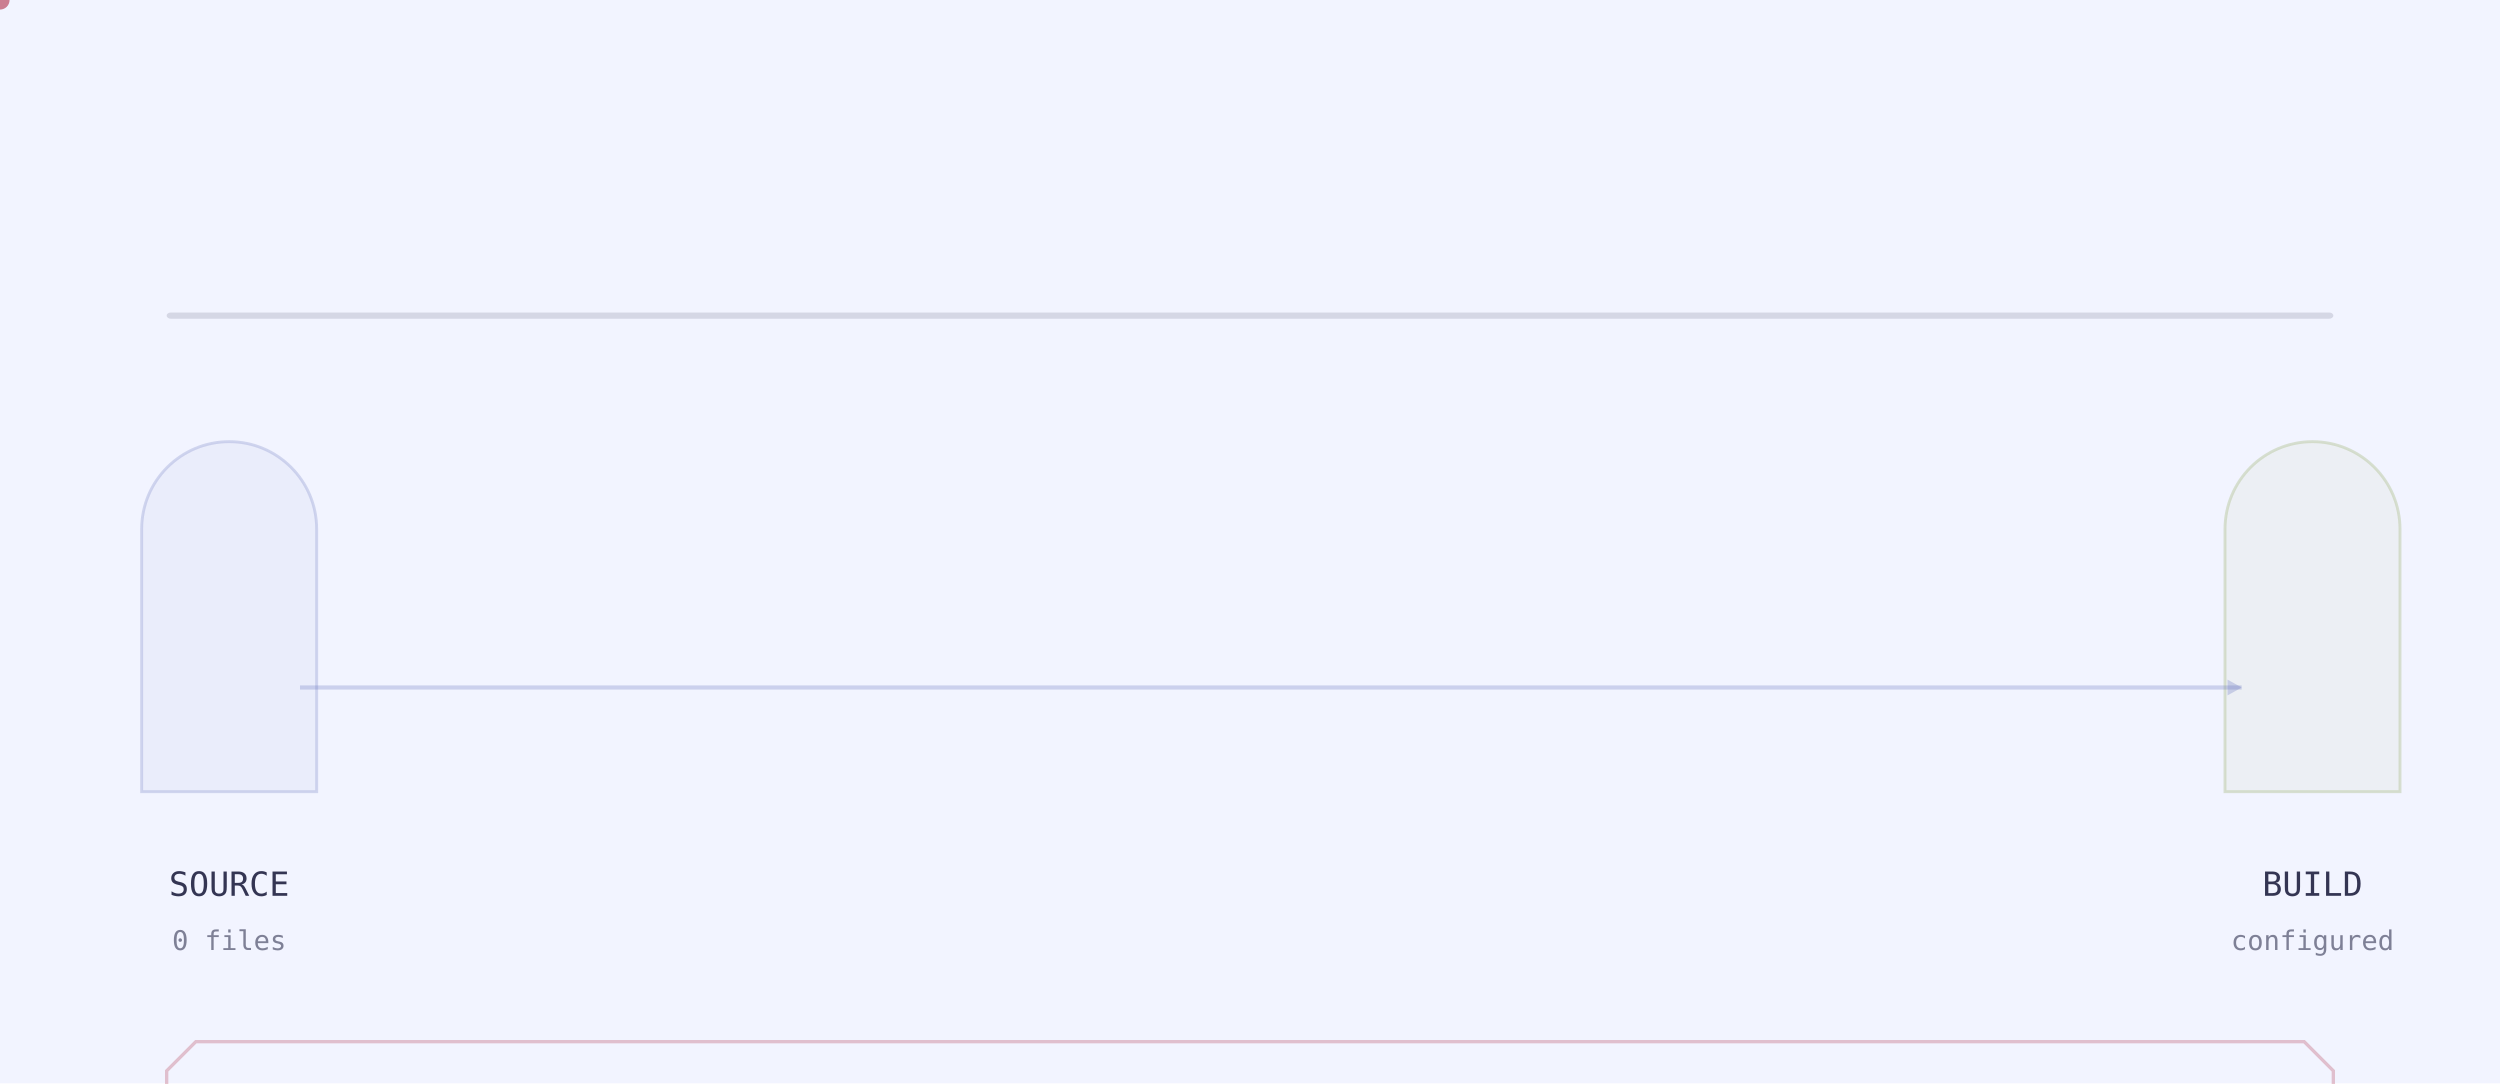
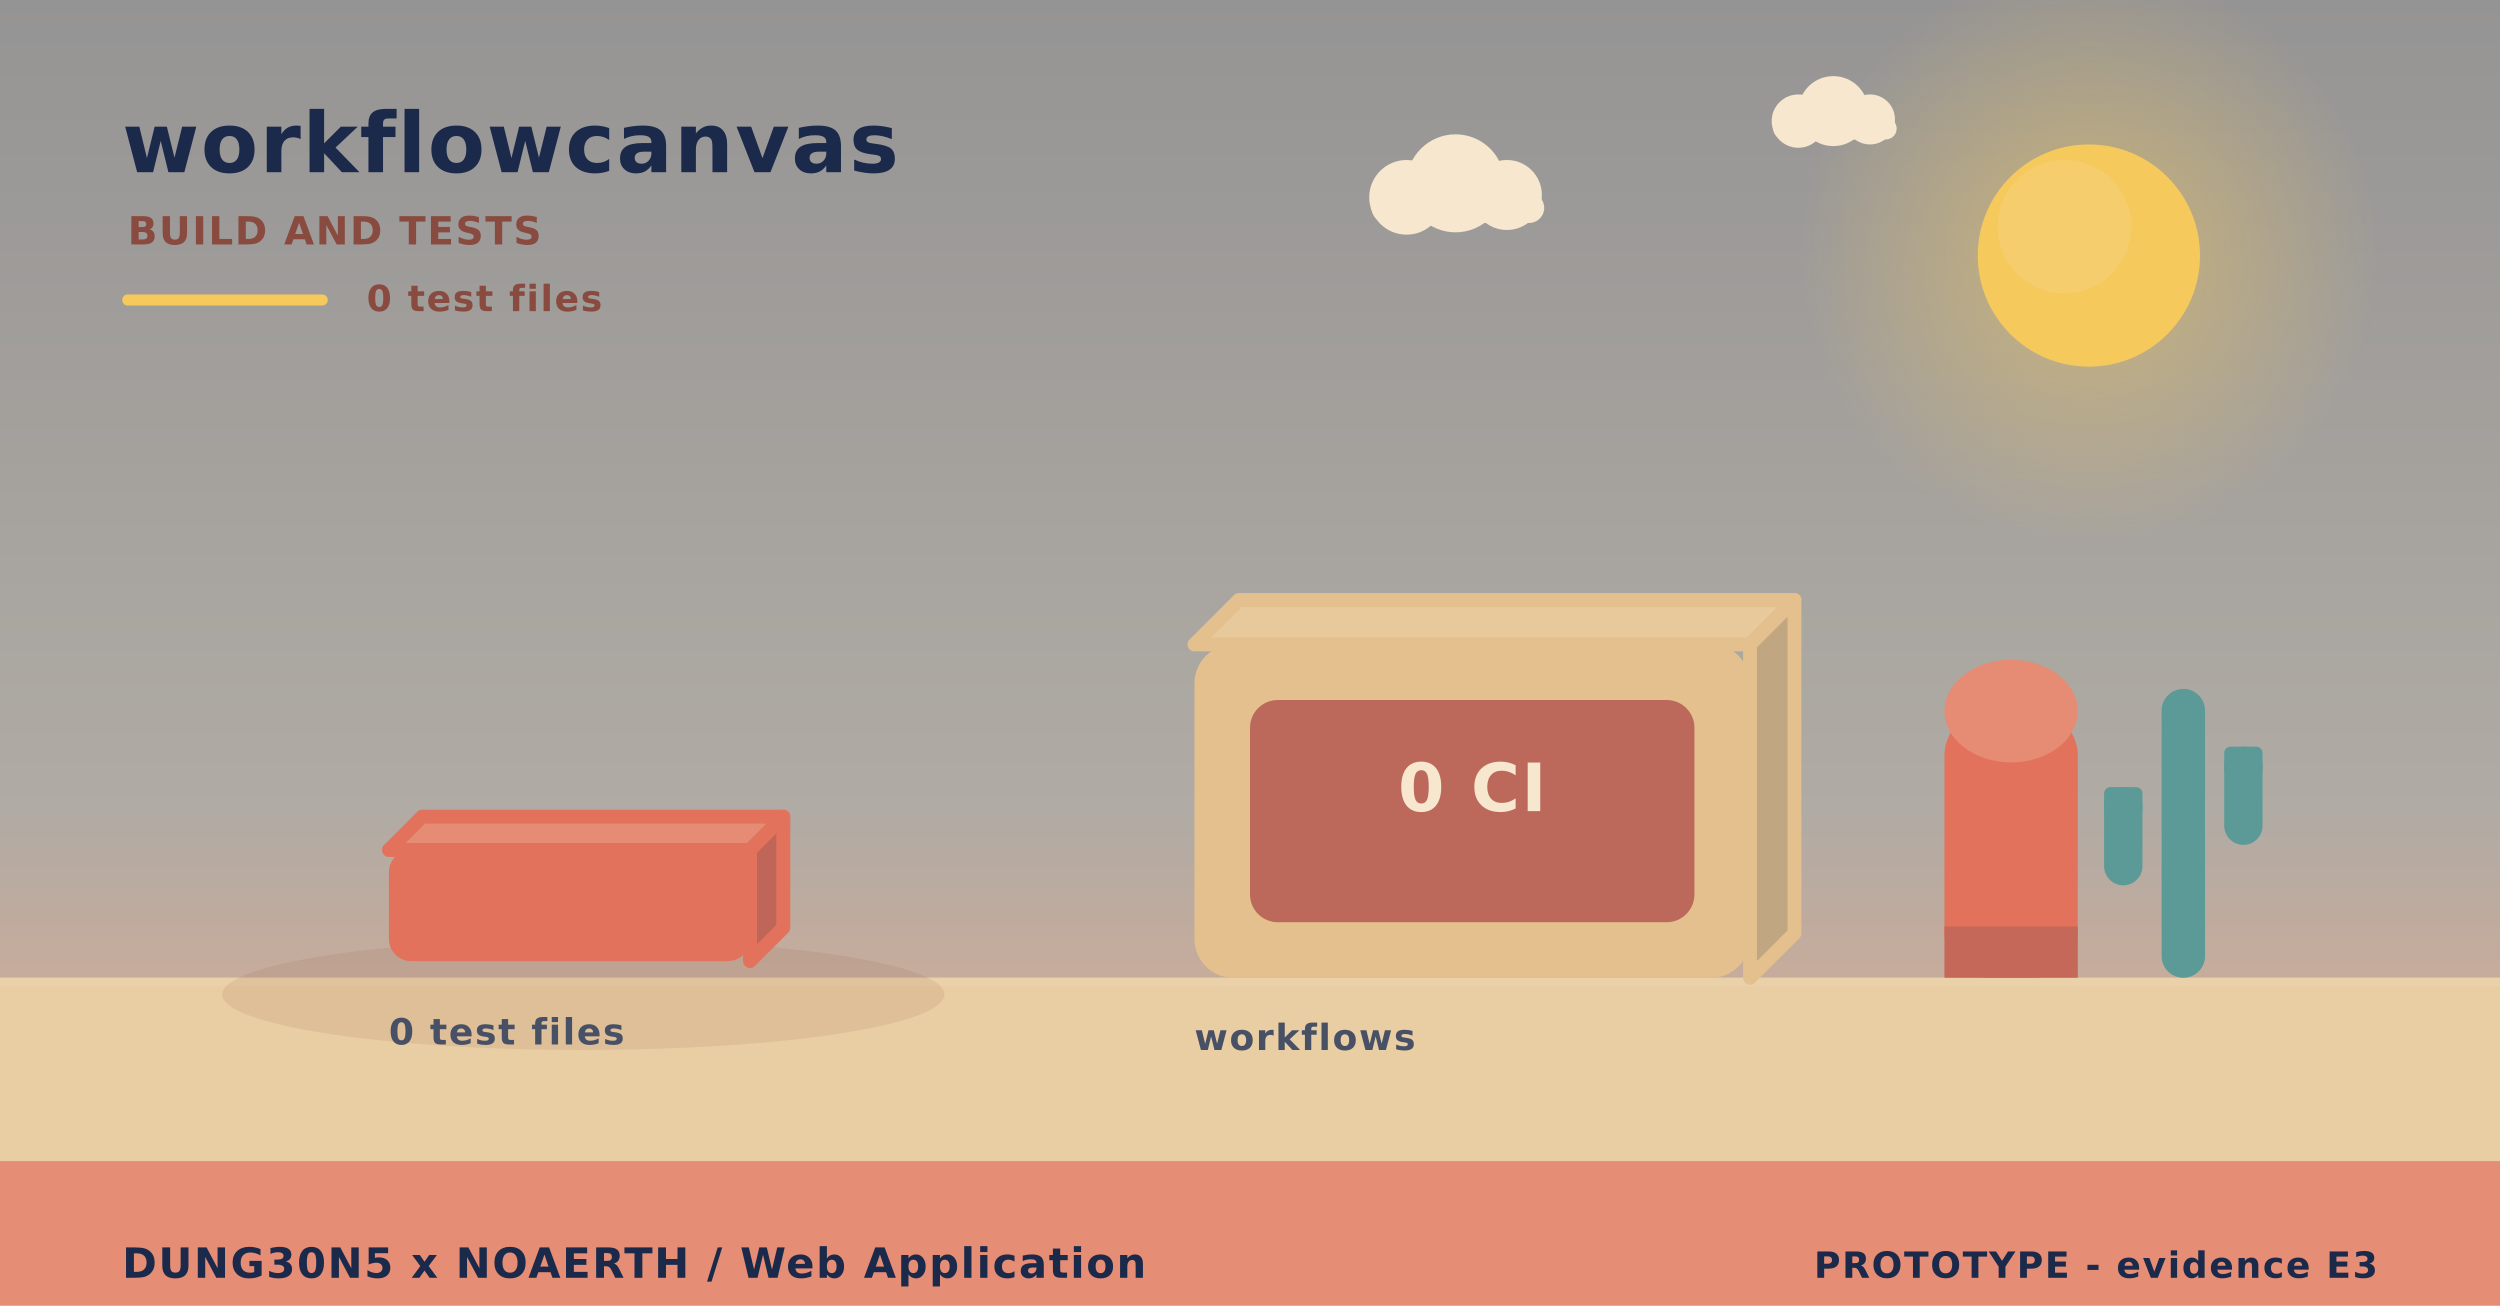
- <svg xmlns="http://www.w3.org/2000/svg" viewBox="0 0 1200 520" width="1200" height="520" role="img" aria-label="workflowcanvas build evidence">
-   <rect width="1200" height="520" fill="#f2f4ff" />
-   <defs>
-     <linearGradient id="gb" x1="0" y1="0" x2="1" y2="1">
-       <stop offset="0%" stop-color="#6473bc" />
-       <stop offset="100%" stop-color="#829d44" />
-     </linearGradient>
-   </defs>
-   <rect x="80.00" y="150.00" width="1040.00" height="3.00" rx="2.00" fill="rgba(31,33,65,0.140)" opacity="1.00" />
-   <path d="M68.00,380.00 L68.00,254.00 A42.00,42.00 0 0 1 152.00,254.00 L152.00,380.00 Z" fill="rgba(100,115,188,0.100)" opacity="0.55" stroke="rgba(100,115,188,0.450)" stroke-width="1.4" />
-   <polygon points="-192.26,189.00 -136.83,221.00 -136.83,157.00 -192.26,125.00" fill="#73414d" opacity="0.95" />
-   <polygon points="-247.68,221.00 -192.26,253.00 -192.26,189.00 -247.68,157.00" fill="#657a35" opacity="0.95" />
-   <polygon points="-192.26,125.00 -136.83,157.00 -192.26,189.00 -247.68,157.00" fill="#6473bc" opacity="0.95" />
-   <text x="110" y="430" font-family="ui-monospace,Menlo,monospace" font-size="16" fill="rgba(31,33,65,0.900)" text-anchor="middle">SOURCE</text>
-   <text x="110" y="456" font-family="ui-monospace,Menlo,monospace" font-size="13" fill="rgba(31,33,65,0.550)" text-anchor="middle">0 files</text>
-   <path d="M1068.00,380.00 L1068.00,254.00 A42.00,42.00 0 0 1 1152.00,254.00 L1152.00,380.00 Z" fill="rgba(130,157,68,0.100)" opacity="0.55" stroke="rgba(130,157,68,0.450)" stroke-width="1.4" />
-   <polygon points="673.77,689.00 729.19,721.00 729.19,657.00 673.77,625.00" fill="#73414d" opacity="0.95" />
-   <polygon points="618.34,721.00 673.77,753.00 673.77,689.00 618.34,657.00" fill="#657a35" opacity="0.95" />
-   <polygon points="673.77,625.00 729.19,657.00 673.77,689.00 618.34,657.00" fill="#829d44" opacity="0.95" />
-   <text x="1110" y="430" font-family="ui-monospace,Menlo,monospace" font-size="16" fill="rgba(31,33,65,0.900)" text-anchor="middle">BUILD</text>
-   <text x="1110" y="456" font-family="ui-monospace,Menlo,monospace" font-size="13" fill="rgba(31,33,65,0.550)" text-anchor="middle">configured</text>
-   <line x1="144.00" y1="330.00" x2="1076.00" y2="330.00" stroke="rgba(100,115,188,0.500)" stroke-width="2.00" opacity="0.55" />
-   <polygon points="1076.00,330.00 1069.20,326.20 1069.20,333.80" fill="rgba(100,115,188,0.500)" opacity="0.55" />
-   <g opacity="0.9">
-     <circle cx="0.00" cy="0.00" r="4.60" fill="#c77085" opacity="1.00" />
-     <animateTransform attributeName="transform" type="translate" values="144.00,330.00 1076.00,330.00" dur="5.533s" begin="0.0s" repeatCount="indefinite" />
-     <animateTransform attributeName="transform" type="translate" values="1076.00,330.00 144.00,330.00" dur="5.533s" begin="2.767s" repeatCount="indefinite" />
+ <svg xmlns="http://www.w3.org/2000/svg" width="900" height="470" viewBox="0 0 900 470" role="img" aria-label="workflowcanvas - how it is verified">
+   <linearGradient id="skyb" x1="0" y1="0" x2="0" y2="1">
+     <stop offset="0" stop-color="#959494" />
+     <stop offset="0.62" stop-color="#b0aba4" />
+     <stop offset="1" stop-color="#f3ad8a" />
+   </linearGradient>
+   <rect width="900" height="470" fill="url(#skyb)" />
+   <radialGradient id="sunb">
+     <stop offset="0.35" stop-color="#f5c95c" stop-opacity="0.34" />
+     <stop offset="1" stop-color="#f5c95c" stop-opacity="0" />
+   </radialGradient>
+   <circle cx="752" cy="92" r="104" fill="url(#sunb)" />
+   <circle cx="752" cy="92" r="40" fill="#f5c95c" />
+   <circle cx="743.2" cy="81.6" r="24" fill="#f5d27e" opacity="0.5" />
+   <g>
+     <circle cx="524" cy="66" r="17.64" fill="#f6e7ce" />
+     <circle cx="506.36" cy="71.04" r="13.44" fill="#f6e7ce" />
+     <circle cx="542.48" cy="70.2" r="12.6" fill="#f6e7ce" />
+     <rect x="493.76" y="69.36" width="62.16" height="10.92" rx="5.46" fill="#f6e7ce" />
+     <animateTransform attributeName="transform" type="translate" values="0 0;24 0;0 0" dur="36s" begin="0s" repeatCount="indefinite" />
  </g>
-   <path d="M94.00,500.00 H1106.00 L1120.00,514.00 V546.00 L1106.00,560.00 H94.00 L80.00,546.00 V514.00 Z" fill="none" stroke="rgba(199,112,133,0.500)" stroke-width="1.60" opacity="0.80" />
-   <text x="600" y="536" font-family="ui-monospace,Menlo,monospace" font-size="16" fill="rgba(199,112,133,0.950)" text-anchor="middle">no test suite present in this repository — shown as measured, not implied</text>
+   <g>
+     <circle cx="660" cy="40" r="12.6" fill="#f6e7ce" />
+     <circle cx="647.4" cy="43.6" r="9.6" fill="#f6e7ce" />
+     <circle cx="673.2" cy="43" r="9" fill="#f6e7ce" />
+     <rect x="638.4" y="42.4" width="44.4" height="7.8" rx="3.9" fill="#f6e7ce" />
+     <animateTransform attributeName="transform" type="translate" values="0 0;-18 0;0 0" dur="46s" begin="3s" repeatCount="indefinite" />
+   </g>
+   <rect x="0" y="352" width="900" height="118" fill="#e9cda3" />
+   <rect x="0" y="352" width="900" height="3" fill="#ebd1a9" />
+   <text x="44" y="62" font-family="Verdana,DejaVu Sans,sans-serif" font-size="30" font-weight="700" letter-spacing="0.6" fill="#1b2a4a" text-anchor="start">workflowcanvas</text>
+   <text x="46" y="88" font-family="Verdana,DejaVu Sans,sans-serif" font-size="14" font-weight="700" letter-spacing="0.6" fill="#894b3f" text-anchor="start">BUILD AND TESTS</text>
+   <rect x="44" y="106" width="74" height="4" rx="2" fill="#f5c95c" />
+   <text x="132" y="112" font-family="Verdana,DejaVu Sans,sans-serif" font-size="13" font-weight="700" letter-spacing="0.6" fill="#894b3f" text-anchor="start">0 test files</text>
+   <ellipse cx="210" cy="358" rx="130" ry="20" fill="rgba(138,90,68,0.11)" />
+   <g>
+     <path d="M140,306 L270,306 L282,294 L152,294 Z" fill="#e68c74" stroke="#e2725b" stroke-width="5" stroke-linejoin="round" />
+     <path d="M270,306 L282,294 L282,334 L270,346 Z" fill="#c06658" stroke="#e2725b" stroke-width="5" stroke-linejoin="round" />
+     <rect x="140" y="306" width="130" height="40" rx="8" fill="#e2725b" />
+     <animateTransform attributeName="transform" type="translate" values="0 10;0 0" dur="0.8s" begin="0.5s" fill="freeze" />
+   </g>
+   <text x="140" y="376" font-family="Verdana,DejaVu Sans,sans-serif" font-size="13" font-weight="700" letter-spacing="0.6" fill="#475064" text-anchor="start">0 test files</text>
+   <path d="M430,232 L630,232 L646,216 L446,216 Z" fill="#e7c99b" stroke="#e3c08d" stroke-width="5" stroke-linejoin="round" />
+   <path d="M630,232 L646,216 L646,336 L630,352 Z" fill="#c1a682" stroke="#e3c08d" stroke-width="5" stroke-linejoin="round" />
+   <rect x="430" y="232" width="200" height="120" rx="14" fill="#e3c08d" />
+   <rect x="450" y="252" width="160" height="80" rx="10" fill="#ba6458" opacity="0.94" />
+   <text x="530" y="292" font-family="Verdana,DejaVu Sans,sans-serif" font-size="24" font-weight="700" letter-spacing="0.6" fill="#f6e7ce" text-anchor="middle">0 CI</text>
+   <text x="430" y="378" font-family="Verdana,DejaVu Sans,sans-serif" font-size="13" font-weight="700" letter-spacing="0.6" fill="#475064" text-anchor="start">workflows</text>
+   <rect x="700" y="256" width="48" height="96" rx="16" fill="#e2725b" />
+   <ellipse cx="724" cy="256" rx="24" ry="18.46" fill="#e68c74" />
+   <rect x="700" y="333.54" width="48" height="18.46" fill="#c66859" />
+   <rect x="778.18" y="248" width="15.64" height="104" rx="7.82" fill="#5b9a97" />
+   <rect x="757.48" y="283.36" width="13.8" height="35.36" rx="6.9" fill="#5b9a97" />
+   <rect x="757.48" y="283.36" width="13.8" height="10.4" rx="2.3" fill="#5b9a97" />
+   <rect x="800.72" y="268.8" width="13.8" height="35.36" rx="6.9" fill="#5b9a97" />
+   <rect x="800.72" y="268.8" width="13.8" height="10.4" rx="2.3" fill="#5b9a97" />
+   <rect x="0" y="418" width="900" height="52" rx="0" fill="#e68972" opacity="0.94" />
+   <text x="44" y="460" font-family="Verdana,DejaVu Sans,sans-serif" font-size="15" font-weight="700" letter-spacing="0.6" fill="#1b2a4a" text-anchor="start">DUNG30N5 x NOAERTH  /  Web Application</text>
+   <text x="856" y="460" font-family="Verdana,DejaVu Sans,sans-serif" font-size="13" font-weight="700" letter-spacing="0.6" fill="#1b2a4a" text-anchor="end">PROTOTYPE  -  evidence E3</text>
</svg>
